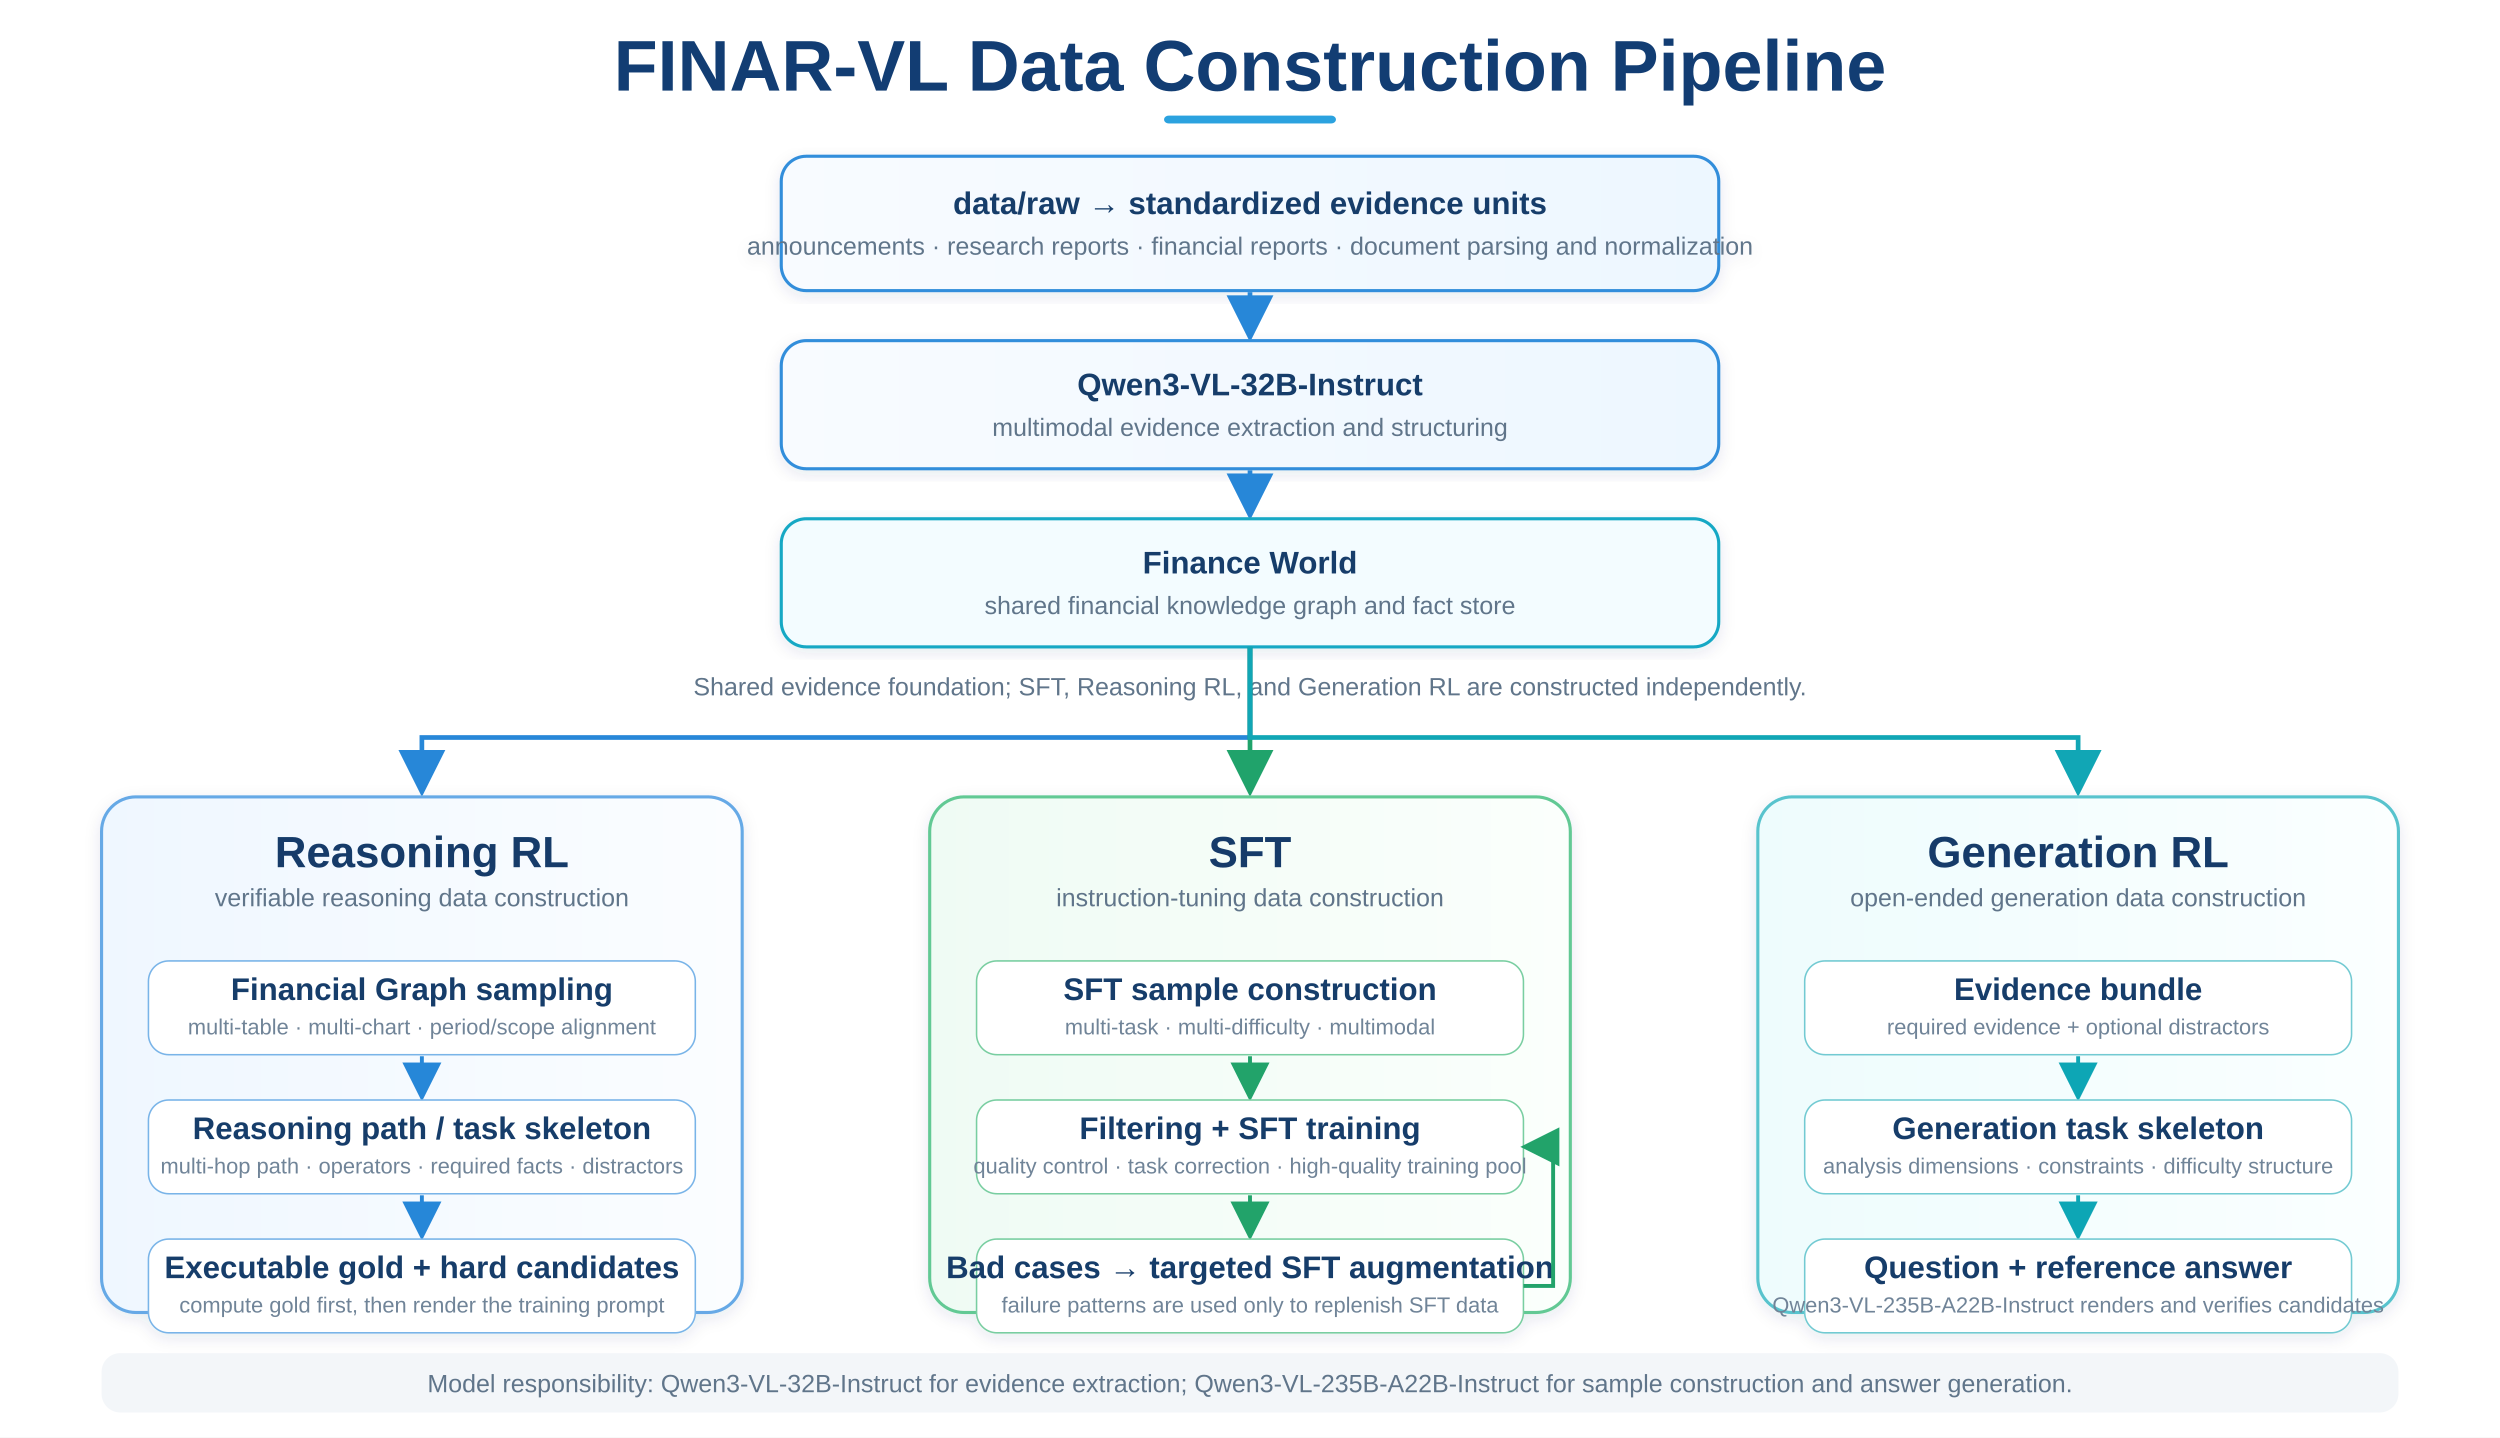
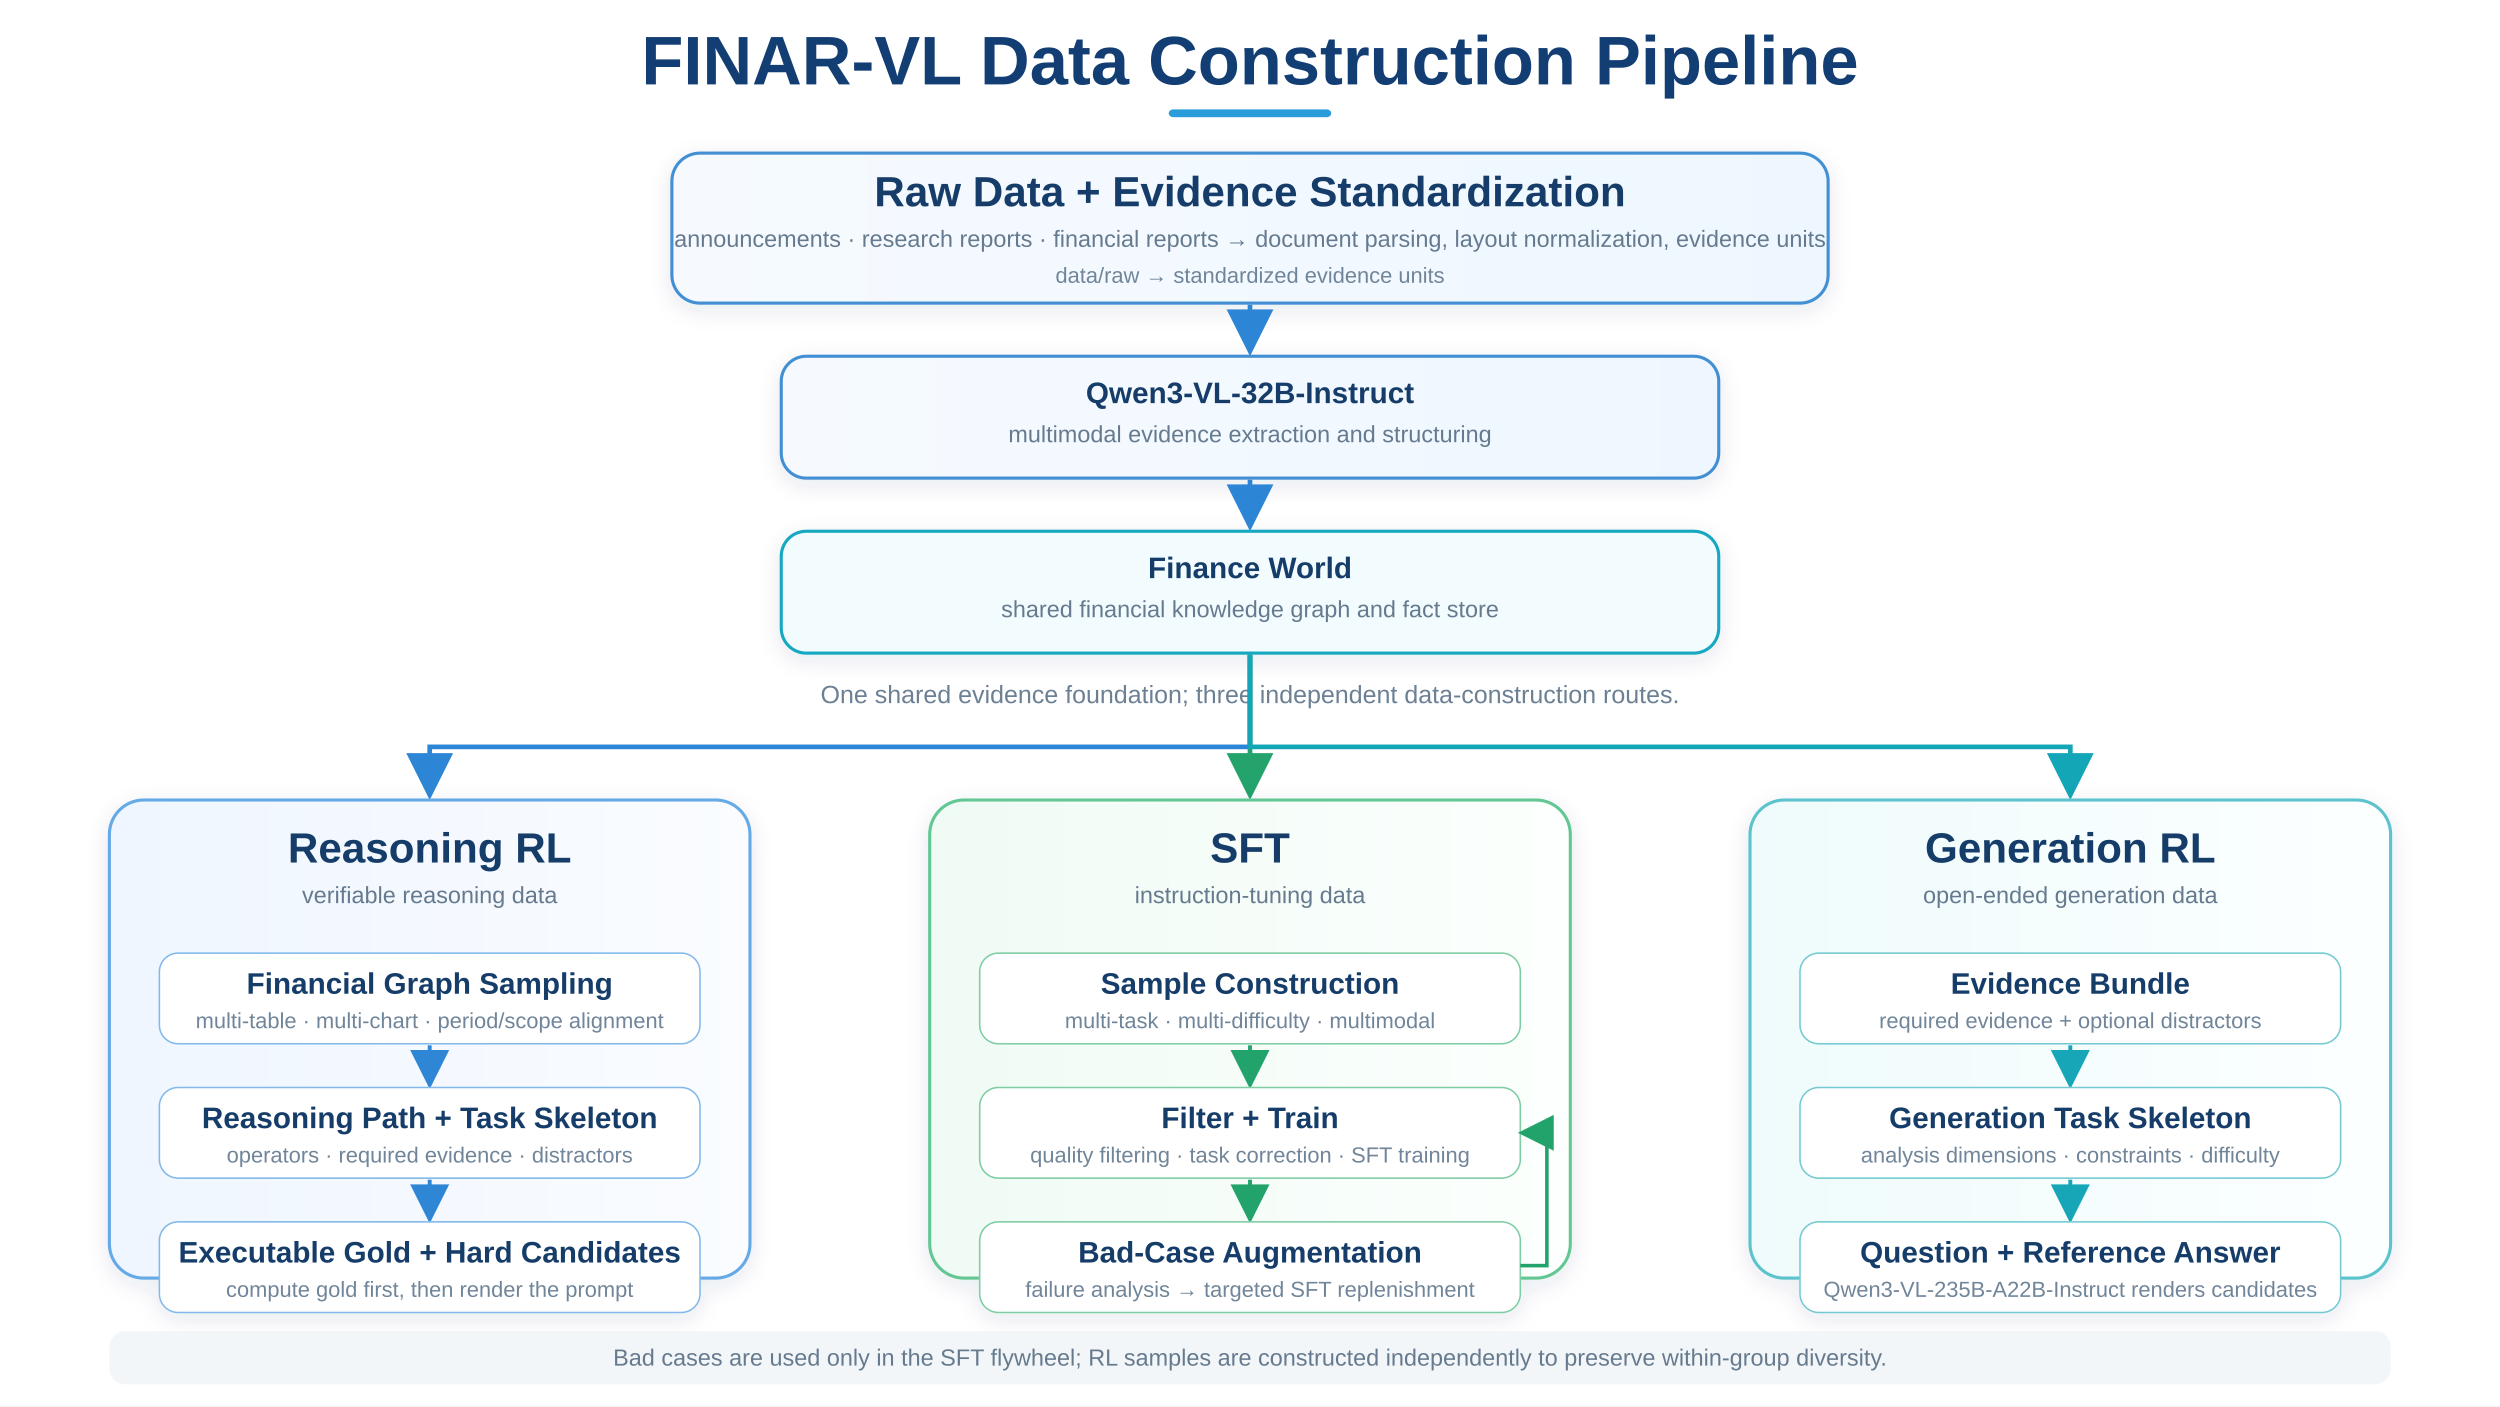
- <svg xmlns="http://www.w3.org/2000/svg" width="1600" height="920" viewBox="0 0 1600 920">
+ <svg xmlns="http://www.w3.org/2000/svg" width="1600" height="900" viewBox="0 0 1600 900">
  <defs>
-     <linearGradient id="a" x1="0" x2="1">
-       <stop stop-color="#f8fbff" />
-       <stop offset="1" stop-color="#edf7ff" />
+     <linearGradient id="shared" x1="0" x2="1">
+       <stop stop-color="#F6FAFF" />
+       <stop offset="1" stop-color="#EEF7FF" />
    </linearGradient>
-     <linearGradient id="b" x1="0" x2="1">
-       <stop stop-color="#eff7ff" />
-       <stop offset="1" stop-color="#fbfdff" />
+     <linearGradient id="rrl" x1="0" x2="1">
+       <stop stop-color="#EFF6FF" />
+       <stop offset="1" stop-color="#FAFCFF" />
    </linearGradient>
-     <linearGradient id="c" x1="0" x2="1">
-       <stop stop-color="#effbf4" />
-       <stop offset="1" stop-color="#fbfffc" />
+     <linearGradient id="sft" x1="0" x2="1">
+       <stop stop-color="#F0FBF5" />
+       <stop offset="1" stop-color="#FCFFFD" />
    </linearGradient>
-     <linearGradient id="d" x1="0" x2="1">
-       <stop stop-color="#eefcfd" />
-       <stop offset="1" stop-color="#fbffff" />
+     <linearGradient id="grl" x1="0" x2="1">
+       <stop stop-color="#EFFBFC" />
+       <stop offset="1" stop-color="#FCFFFF" />
    </linearGradient>
-     <filter id="s">
-       <feDropShadow dx="0" dy="3" stdDeviation="5" flood-color="#173a60" flood-opacity=".10" />
+     <filter id="shadow" x="-20%" y="-20%" width="140%" height="140%">
+       <feDropShadow dx="0" dy="4" stdDeviation="7" flood-color="#173A60" flood-opacity=".10" />
    </filter>
-     <marker id="ab" markerWidth="10" markerHeight="10" refX="8" refY="5" orient="auto">
-       <path d="M0 0L10 5 0 10z" fill="#2787d8" />
+     <marker id="blueArrow" markerWidth="10" markerHeight="10" refX="8" refY="5" orient="auto">
+       <path d="M0 0L10 5 0 10z" fill="#2D86D5" />
    </marker>
-     <marker id="ag" markerWidth="10" markerHeight="10" refX="8" refY="5" orient="auto">
-       <path d="M0 0L10 5 0 10z" fill="#20a36b" />
+     <marker id="greenArrow" markerWidth="10" markerHeight="10" refX="8" refY="5" orient="auto">
+       <path d="M0 0L10 5 0 10z" fill="#24A36C" />
    </marker>
-     <marker id="ac" markerWidth="10" markerHeight="10" refX="8" refY="5" orient="auto">
-       <path d="M0 0L10 5 0 10z" fill="#11a6b5" />
+     <marker id="cyanArrow" markerWidth="10" markerHeight="10" refX="8" refY="5" orient="auto">
+       <path d="M0 0L10 5 0 10z" fill="#12A6B7" />
    </marker>
    <style>
- .t{font:700 46px -apple-system,BlinkMacSystemFont,"Segoe UI",Arial,sans-serif;fill:#123d73}
- .h{font:700 28px -apple-system,BlinkMacSystemFont,"Segoe UI",Arial,sans-serif;fill:#143b69}
- .m{font:700 20px -apple-system,BlinkMacSystemFont,"Segoe UI",Arial,sans-serif;fill:#173d6a}
- .p{font:400 16px -apple-system,BlinkMacSystemFont,"Segoe UI",Arial,sans-serif;fill:#60758a}
- .x{font:400 14px -apple-system,BlinkMacSystemFont,"Segoe UI",Arial,sans-serif;fill:#708498}
- </style>
+     .title{font:700 44px -apple-system,BlinkMacSystemFont,"Segoe UI",Arial,sans-serif;fill:#123E73}
+     .section{font:700 27px -apple-system,BlinkMacSystemFont,"Segoe UI",Arial,sans-serif;fill:#173E69}
+     .step{font:700 19px -apple-system,BlinkMacSystemFont,"Segoe UI",Arial,sans-serif;fill:#173E69}
+     .body{font:400 15px -apple-system,BlinkMacSystemFont,"Segoe UI",Arial,sans-serif;fill:#657A8E}
+     .note{font:500 16px -apple-system,BlinkMacSystemFont,"Segoe UI",Arial,sans-serif;fill:#6C8094}
+     .mini{font:400 14px -apple-system,BlinkMacSystemFont,"Segoe UI",Arial,sans-serif;fill:#708599}
+   </style>
  </defs>
-   <rect width="1600" height="920" fill="#fff" />
-   <text x="800" y="58" text-anchor="middle" class="t">FINAR-VL Data Construction Pipeline</text>
-   <rect x="745" y="74" width="110" height="5" rx="3" fill="#2ba2df" />
-   <g filter="url(#s)">
-     <rect x="500" y="100" width="600" height="86" rx="16" fill="url(#a)" stroke="#338edb" stroke-width="2" />
-     <text x="800" y="137" text-anchor="middle" class="m">data/raw → standardized evidence units</text>
-     <text x="800" y="163" text-anchor="middle" class="p">announcements · research reports · financial reports · document parsing and normalization</text>
+   <rect width="1600" height="900" fill="#FFFFFF" />
+   <text x="800" y="54" text-anchor="middle" class="title">FINAR-VL Data Construction Pipeline</text>
+   <rect x="748" y="70" width="104" height="5" rx="3" fill="#2A9CDC" />
+   <g filter="url(#shadow)">
+     <rect x="430" y="98" width="740" height="96" rx="18" fill="url(#shared)" stroke="#438FD4" stroke-width="2" />
+     <text x="800" y="132" text-anchor="middle" class="section">Raw Data + Evidence Standardization</text>
+     <text x="800" y="158" text-anchor="middle" class="body">announcements · research reports · financial reports → document parsing, layout normalization, evidence units</text>
+     <text x="800" y="181" text-anchor="middle" class="mini">data/raw → standardized evidence units</text>
  </g>
-   <line x1="800" y1="187" x2="800" y2="213" stroke="#2787d8" stroke-width="3" marker-end="url(#ab)" />
-   <g filter="url(#s)">
-     <rect x="500" y="218" width="600" height="82" rx="16" fill="url(#a)" stroke="#338edb" stroke-width="2" />
-     <text x="800" y="253" text-anchor="middle" class="m">Qwen3-VL-32B-Instruct</text>
-     <text x="800" y="279" text-anchor="middle" class="p">multimodal evidence extraction and structuring</text>
+   <line x1="800" y1="195" x2="800" y2="222" stroke="#2D86D5" stroke-width="3" marker-end="url(#blueArrow)" />
+   <g filter="url(#shadow)">
+     <rect x="500" y="228" width="600" height="78" rx="16" fill="url(#shared)" stroke="#438FD4" stroke-width="2" />
+     <text x="800" y="258" text-anchor="middle" class="step">Qwen3-VL-32B-Instruct</text>
+     <text x="800" y="283" text-anchor="middle" class="body">multimodal evidence extraction and structuring</text>
  </g>
-   <line x1="800" y1="301" x2="800" y2="327" stroke="#2787d8" stroke-width="3" marker-end="url(#ab)" />
-   <g filter="url(#s)">
-     <rect x="500" y="332" width="600" height="82" rx="16" fill="#f3fcff" stroke="#13a8c4" stroke-width="2" />
-     <text x="800" y="367" text-anchor="middle" class="m">Finance World</text>
-     <text x="800" y="393" text-anchor="middle" class="p">shared financial knowledge graph and fact store</text>
+   <line x1="800" y1="307" x2="800" y2="334" stroke="#2D86D5" stroke-width="3" marker-end="url(#blueArrow)" />
+   <g filter="url(#shadow)">
+     <rect x="500" y="340" width="600" height="78" rx="16" fill="#F2FCFF" stroke="#18A7C1" stroke-width="2" />
+     <text x="800" y="370" text-anchor="middle" class="step">Finance World</text>
+     <text x="800" y="395" text-anchor="middle" class="body">shared financial knowledge graph and fact store</text>
  </g>
-   <text x="800" y="445" text-anchor="middle" class="p">Shared evidence foundation; SFT, Reasoning RL, and Generation RL are constructed independently.</text>
-   <path d="M800 414V472H270V504" fill="none" stroke="#2787d8" stroke-width="3" marker-end="url(#ab)" />
-   <path d="M800 414V504" fill="none" stroke="#20a36b" stroke-width="3" marker-end="url(#ag)" />
-   <path d="M800 414V472H1330V504" fill="none" stroke="#11a6b5" stroke-width="3" marker-end="url(#ac)" />
-   <g filter="url(#s)">
-     <rect x="65" y="510" width="410" height="330" rx="22" fill="url(#b)" stroke="#66a9e6" stroke-width="2" />
-     <text x="270" y="555" text-anchor="middle" class="h">Reasoning RL</text>
-     <text x="270" y="580" text-anchor="middle" class="p">verifiable reasoning data construction</text>
-     <rect x="95" y="615" width="350" height="60" rx="13" fill="#fff" stroke="#79b4e8" />
-     <text x="270" y="640" text-anchor="middle" class="m">Financial Graph sampling</text>
-     <text x="270" y="662" text-anchor="middle" class="x">multi-table · multi-chart · period/scope alignment</text>
-     <line x1="270" y1="676" x2="270" y2="700" stroke="#2787d8" stroke-width="2.5" marker-end="url(#ab)" />
-     <rect x="95" y="704" width="350" height="60" rx="13" fill="#fff" stroke="#79b4e8" />
-     <text x="270" y="729" text-anchor="middle" class="m">Reasoning path / task skeleton</text>
-     <text x="270" y="751" text-anchor="middle" class="x">multi-hop path · operators · required facts · distractors</text>
-     <line x1="270" y1="765" x2="270" y2="789" stroke="#2787d8" stroke-width="2.5" marker-end="url(#ab)" />
-     <rect x="95" y="793" width="350" height="60" rx="13" fill="#fff" stroke="#79b4e8" />
-     <text x="270" y="818" text-anchor="middle" class="m">Executable gold + hard candidates</text>
-     <text x="270" y="840" text-anchor="middle" class="x">compute gold first, then render the training prompt</text>
+   <text x="800" y="450" text-anchor="middle" class="note">One shared evidence foundation; three independent data-construction routes.</text>
+   <path d="M800 419V478H275V506" fill="none" stroke="#2D86D5" stroke-width="3" marker-end="url(#blueArrow)" />
+   <path d="M800 419V506" fill="none" stroke="#24A36C" stroke-width="3" marker-end="url(#greenArrow)" />
+   <path d="M800 419V478H1325V506" fill="none" stroke="#12A6B7" stroke-width="3" marker-end="url(#cyanArrow)" />
+   <g filter="url(#shadow)">
+     <rect x="70" y="512" width="410" height="306" rx="22" fill="url(#rrl)" stroke="#65A9E6" stroke-width="2" />
+     <text x="275" y="552" text-anchor="middle" class="section">Reasoning RL</text>
+     <text x="275" y="578" text-anchor="middle" class="body">verifiable reasoning data</text>
+     <rect x="102" y="610" width="346" height="58" rx="12" fill="#FFFFFF" stroke="#82B9EA" />
+     <text x="275" y="636" text-anchor="middle" class="step">Financial Graph Sampling</text>
+     <text x="275" y="658" text-anchor="middle" class="mini">multi-table · multi-chart · period/scope alignment</text>
+     <line x1="275" y1="669" x2="275" y2="692" stroke="#2D86D5" stroke-width="2.5" marker-end="url(#blueArrow)" />
+     <rect x="102" y="696" width="346" height="58" rx="12" fill="#FFFFFF" stroke="#82B9EA" />
+     <text x="275" y="722" text-anchor="middle" class="step">Reasoning Path + Task Skeleton</text>
+     <text x="275" y="744" text-anchor="middle" class="mini">operators · required evidence · distractors</text>
+     <line x1="275" y1="755" x2="275" y2="778" stroke="#2D86D5" stroke-width="2.5" marker-end="url(#blueArrow)" />
+     <rect x="102" y="782" width="346" height="58" rx="12" fill="#FFFFFF" stroke="#82B9EA" />
+     <text x="275" y="808" text-anchor="middle" class="step">Executable Gold + Hard Candidates</text>
+     <text x="275" y="830" text-anchor="middle" class="mini">compute gold first, then render the prompt</text>
  </g>
-   <g filter="url(#s)">
-     <rect x="595" y="510" width="410" height="330" rx="22" fill="url(#c)" stroke="#62c994" stroke-width="2" />
-     <text x="800" y="555" text-anchor="middle" class="h">SFT</text>
-     <text x="800" y="580" text-anchor="middle" class="p">instruction-tuning data construction</text>
-     <rect x="625" y="615" width="350" height="60" rx="13" fill="#fff" stroke="#79cea1" />
-     <text x="800" y="640" text-anchor="middle" class="m">SFT sample construction</text>
-     <text x="800" y="662" text-anchor="middle" class="x">multi-task · multi-difficulty · multimodal</text>
-     <line x1="800" y1="676" x2="800" y2="700" stroke="#20a36b" stroke-width="2.5" marker-end="url(#ag)" />
-     <rect x="625" y="704" width="350" height="60" rx="13" fill="#fff" stroke="#79cea1" />
-     <text x="800" y="729" text-anchor="middle" class="m">Filtering + SFT training</text>
-     <text x="800" y="751" text-anchor="middle" class="x">quality control · task correction · high-quality training pool</text>
-     <line x1="800" y1="765" x2="800" y2="789" stroke="#20a36b" stroke-width="2.5" marker-end="url(#ag)" />
-     <rect x="625" y="793" width="350" height="60" rx="13" fill="#fff" stroke="#79cea1" />
-     <text x="800" y="818" text-anchor="middle" class="m">Bad cases → targeted SFT augmentation</text>
-     <text x="800" y="840" text-anchor="middle" class="x">failure patterns are used only to replenish SFT data</text>
-     <path d="M975 823H994V734H978" fill="none" stroke="#20a36b" stroke-width="2.5" marker-end="url(#ag)" />
+   <g filter="url(#shadow)">
+     <rect x="595" y="512" width="410" height="306" rx="22" fill="url(#sft)" stroke="#64C793" stroke-width="2" />
+     <text x="800" y="552" text-anchor="middle" class="section">SFT</text>
+     <text x="800" y="578" text-anchor="middle" class="body">instruction-tuning data</text>
+     <rect x="627" y="610" width="346" height="58" rx="12" fill="#FFFFFF" stroke="#7FCDA3" />
+     <text x="800" y="636" text-anchor="middle" class="step">Sample Construction</text>
+     <text x="800" y="658" text-anchor="middle" class="mini">multi-task · multi-difficulty · multimodal</text>
+     <line x1="800" y1="669" x2="800" y2="692" stroke="#24A36C" stroke-width="2.5" marker-end="url(#greenArrow)" />
+     <rect x="627" y="696" width="346" height="58" rx="12" fill="#FFFFFF" stroke="#7FCDA3" />
+     <text x="800" y="722" text-anchor="middle" class="step">Filter + Train</text>
+     <text x="800" y="744" text-anchor="middle" class="mini">quality filtering · task correction · SFT training</text>
+     <line x1="800" y1="755" x2="800" y2="778" stroke="#24A36C" stroke-width="2.5" marker-end="url(#greenArrow)" />
+     <rect x="627" y="782" width="346" height="58" rx="12" fill="#FFFFFF" stroke="#7FCDA3" />
+     <text x="800" y="808" text-anchor="middle" class="step">Bad-Case Augmentation</text>
+     <text x="800" y="830" text-anchor="middle" class="mini">failure analysis → targeted SFT replenishment</text>
+     <path d="M973 810H990V725H976" fill="none" stroke="#24A36C" stroke-width="2.3" marker-end="url(#greenArrow)" />
  </g>
-   <g filter="url(#s)">
-     <rect x="1125" y="510" width="410" height="330" rx="22" fill="url(#d)" stroke="#58c3cd" stroke-width="2" />
-     <text x="1330" y="555" text-anchor="middle" class="h">Generation RL</text>
-     <text x="1330" y="580" text-anchor="middle" class="p">open-ended generation data construction</text>
-     <rect x="1155" y="615" width="350" height="60" rx="13" fill="#fff" stroke="#72cad2" />
-     <text x="1330" y="640" text-anchor="middle" class="m">Evidence bundle</text>
-     <text x="1330" y="662" text-anchor="middle" class="x">required evidence + optional distractors</text>
-     <line x1="1330" y1="676" x2="1330" y2="700" stroke="#11a6b5" stroke-width="2.5" marker-end="url(#ac)" />
-     <rect x="1155" y="704" width="350" height="60" rx="13" fill="#fff" stroke="#72cad2" />
-     <text x="1330" y="729" text-anchor="middle" class="m">Generation task skeleton</text>
-     <text x="1330" y="751" text-anchor="middle" class="x">analysis dimensions · constraints · difficulty structure</text>
-     <line x1="1330" y1="765" x2="1330" y2="789" stroke="#11a6b5" stroke-width="2.5" marker-end="url(#ac)" />
-     <rect x="1155" y="793" width="350" height="60" rx="13" fill="#fff" stroke="#72cad2" />
-     <text x="1330" y="818" text-anchor="middle" class="m">Question + reference answer</text>
-     <text x="1330" y="840" text-anchor="middle" class="x">Qwen3-VL-235B-A22B-Instruct renders and verifies candidates</text>
+   <g filter="url(#shadow)">
+     <rect x="1120" y="512" width="410" height="306" rx="22" fill="url(#grl)" stroke="#5BC3CD" stroke-width="2" />
+     <text x="1325" y="552" text-anchor="middle" class="section">Generation RL</text>
+     <text x="1325" y="578" text-anchor="middle" class="body">open-ended generation data</text>
+     <rect x="1152" y="610" width="346" height="58" rx="12" fill="#FFFFFF" stroke="#74CAD2" />
+     <text x="1325" y="636" text-anchor="middle" class="step">Evidence Bundle</text>
+     <text x="1325" y="658" text-anchor="middle" class="mini">required evidence + optional distractors</text>
+     <line x1="1325" y1="669" x2="1325" y2="692" stroke="#12A6B7" stroke-width="2.5" marker-end="url(#cyanArrow)" />
+     <rect x="1152" y="696" width="346" height="58" rx="12" fill="#FFFFFF" stroke="#74CAD2" />
+     <text x="1325" y="722" text-anchor="middle" class="step">Generation Task Skeleton</text>
+     <text x="1325" y="744" text-anchor="middle" class="mini">analysis dimensions · constraints · difficulty</text>
+     <line x1="1325" y1="755" x2="1325" y2="778" stroke="#12A6B7" stroke-width="2.5" marker-end="url(#cyanArrow)" />
+     <rect x="1152" y="782" width="346" height="58" rx="12" fill="#FFFFFF" stroke="#74CAD2" />
+     <text x="1325" y="808" text-anchor="middle" class="step">Question + Reference Answer</text>
+     <text x="1325" y="830" text-anchor="middle" class="mini">Qwen3-VL-235B-A22B-Instruct renders candidates</text>
  </g>
-   <rect x="65" y="866" width="1470" height="38" rx="12" fill="#f3f6f9" />
-   <text x="800" y="891" text-anchor="middle" class="p">Model responsibility: Qwen3-VL-32B-Instruct for evidence extraction; Qwen3-VL-235B-A22B-Instruct for sample construction and answer generation.</text>
+   <rect x="70" y="852" width="1460" height="34" rx="10" fill="#F3F6F9" />
+   <text x="800" y="874" text-anchor="middle" class="body">Bad cases are used only in the SFT flywheel; RL samples are constructed independently to preserve within-group diversity.</text>
</svg>
